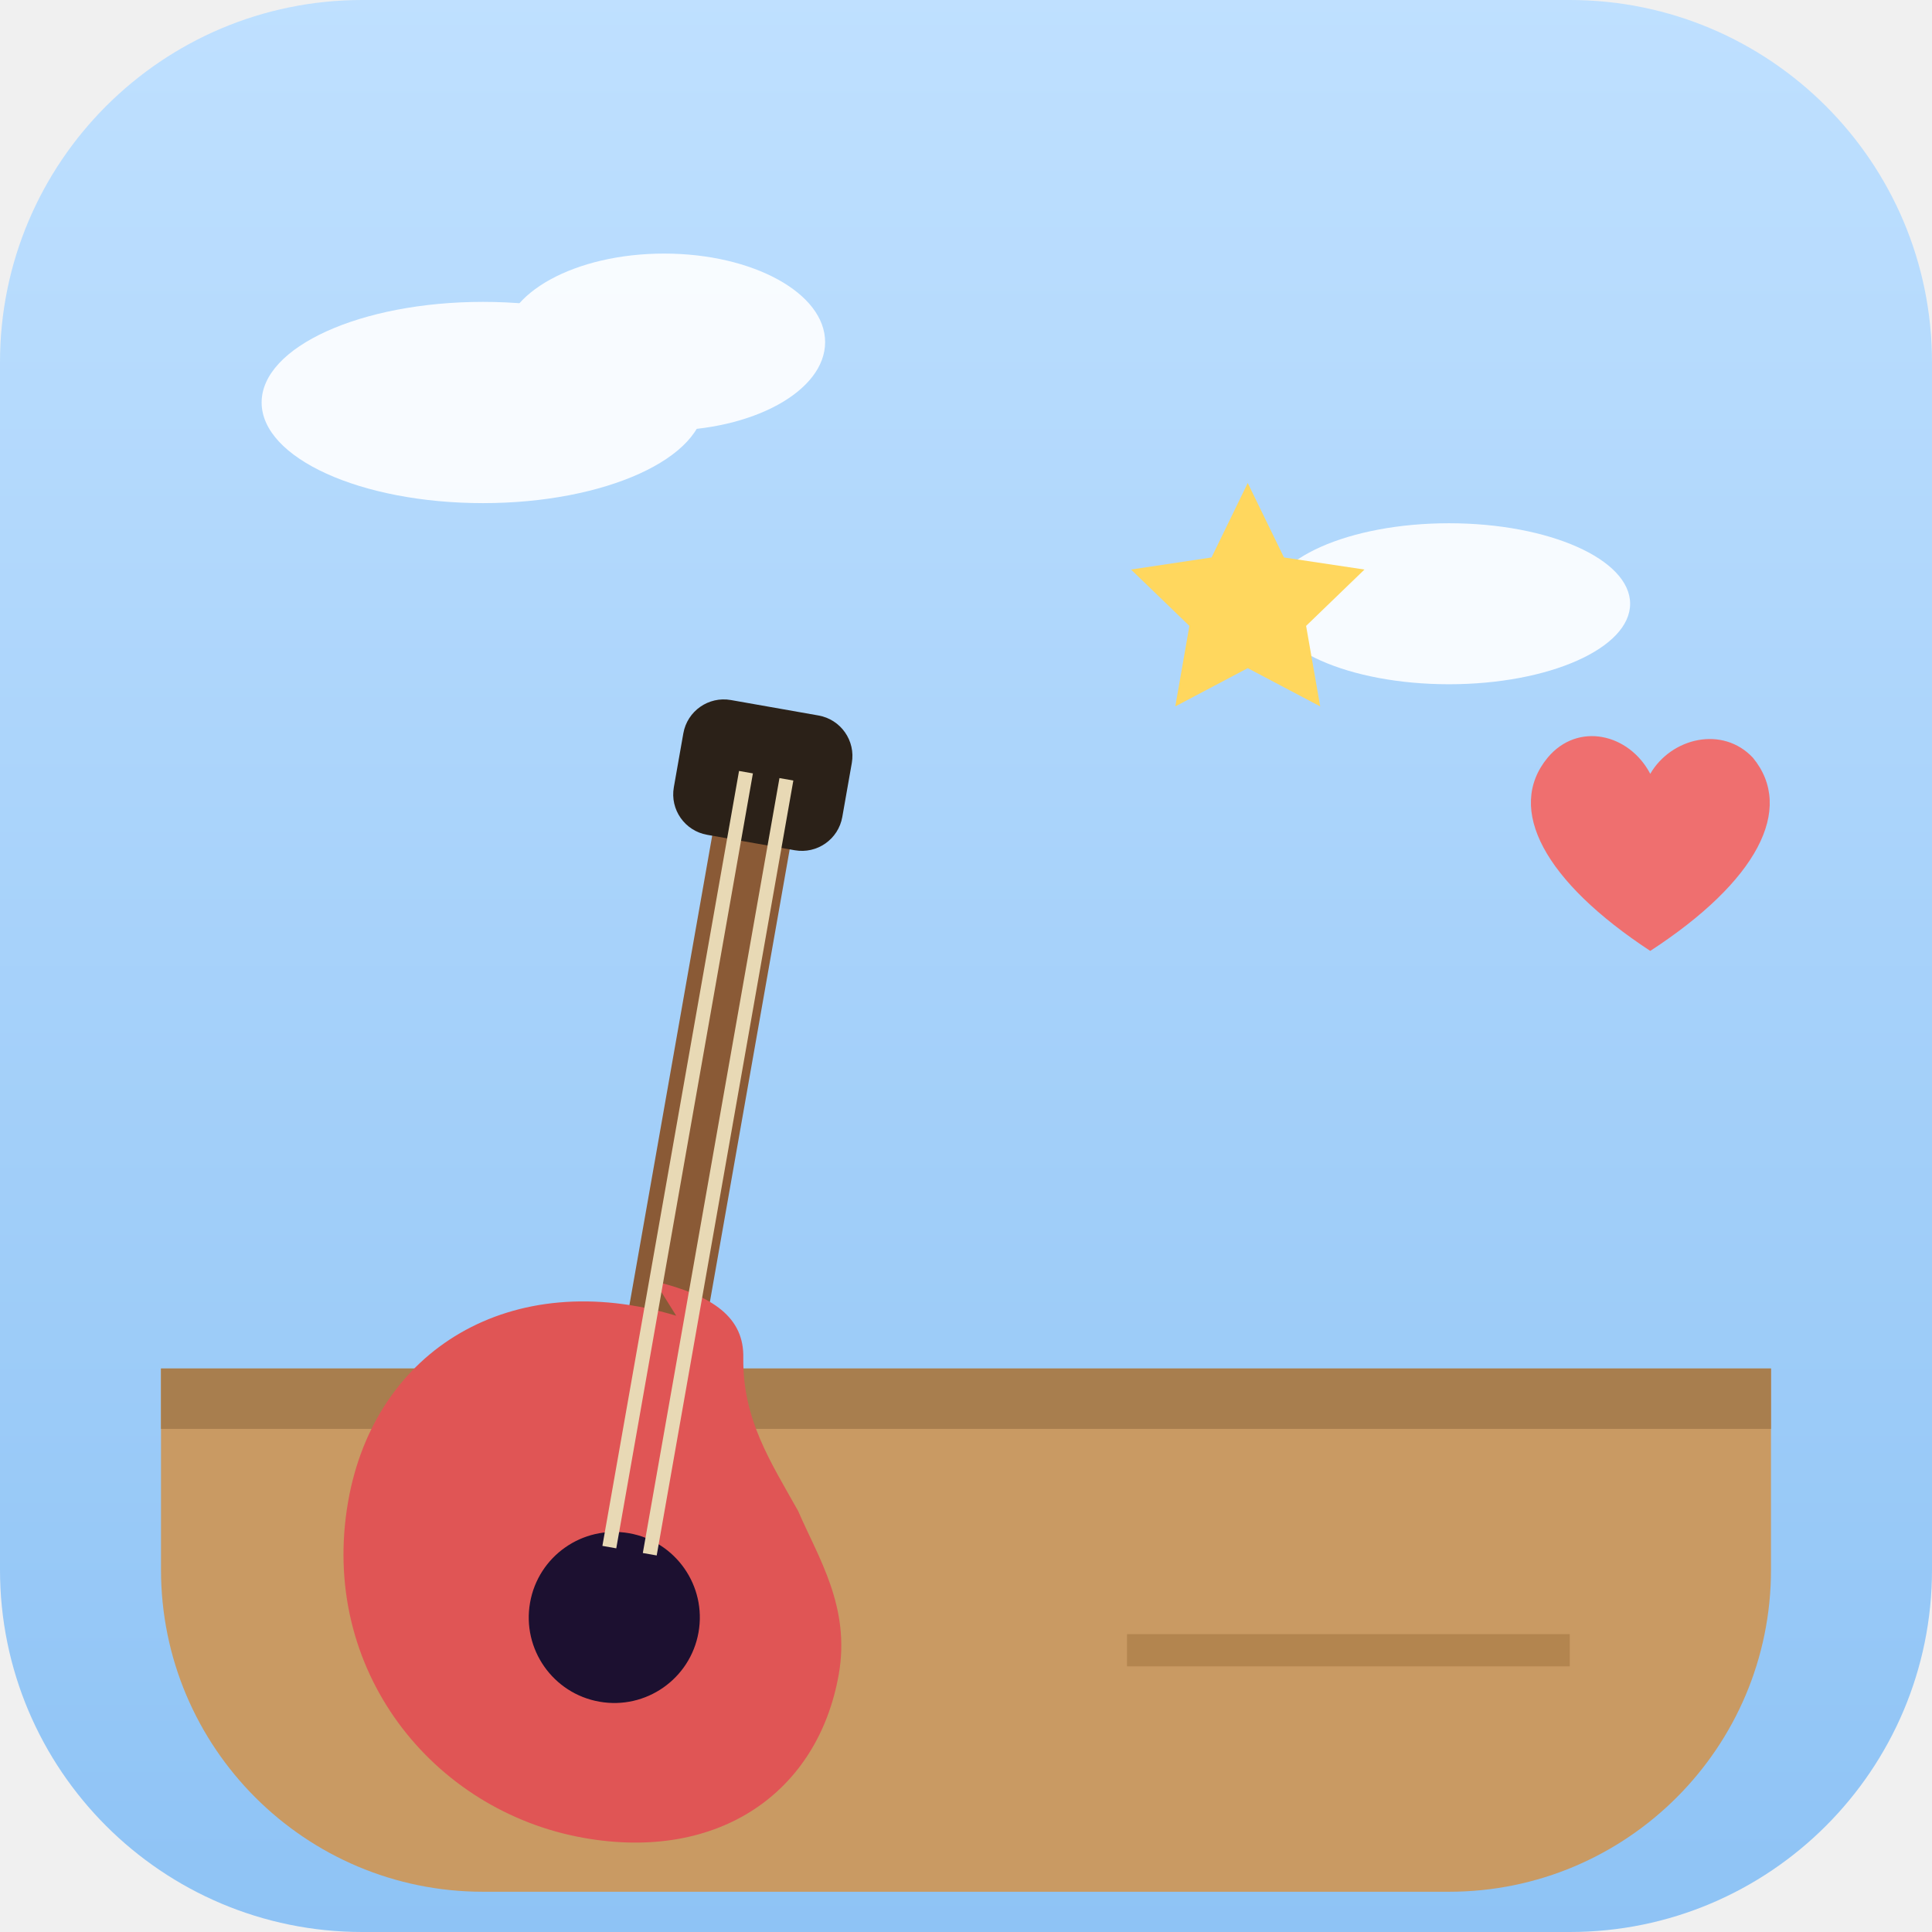
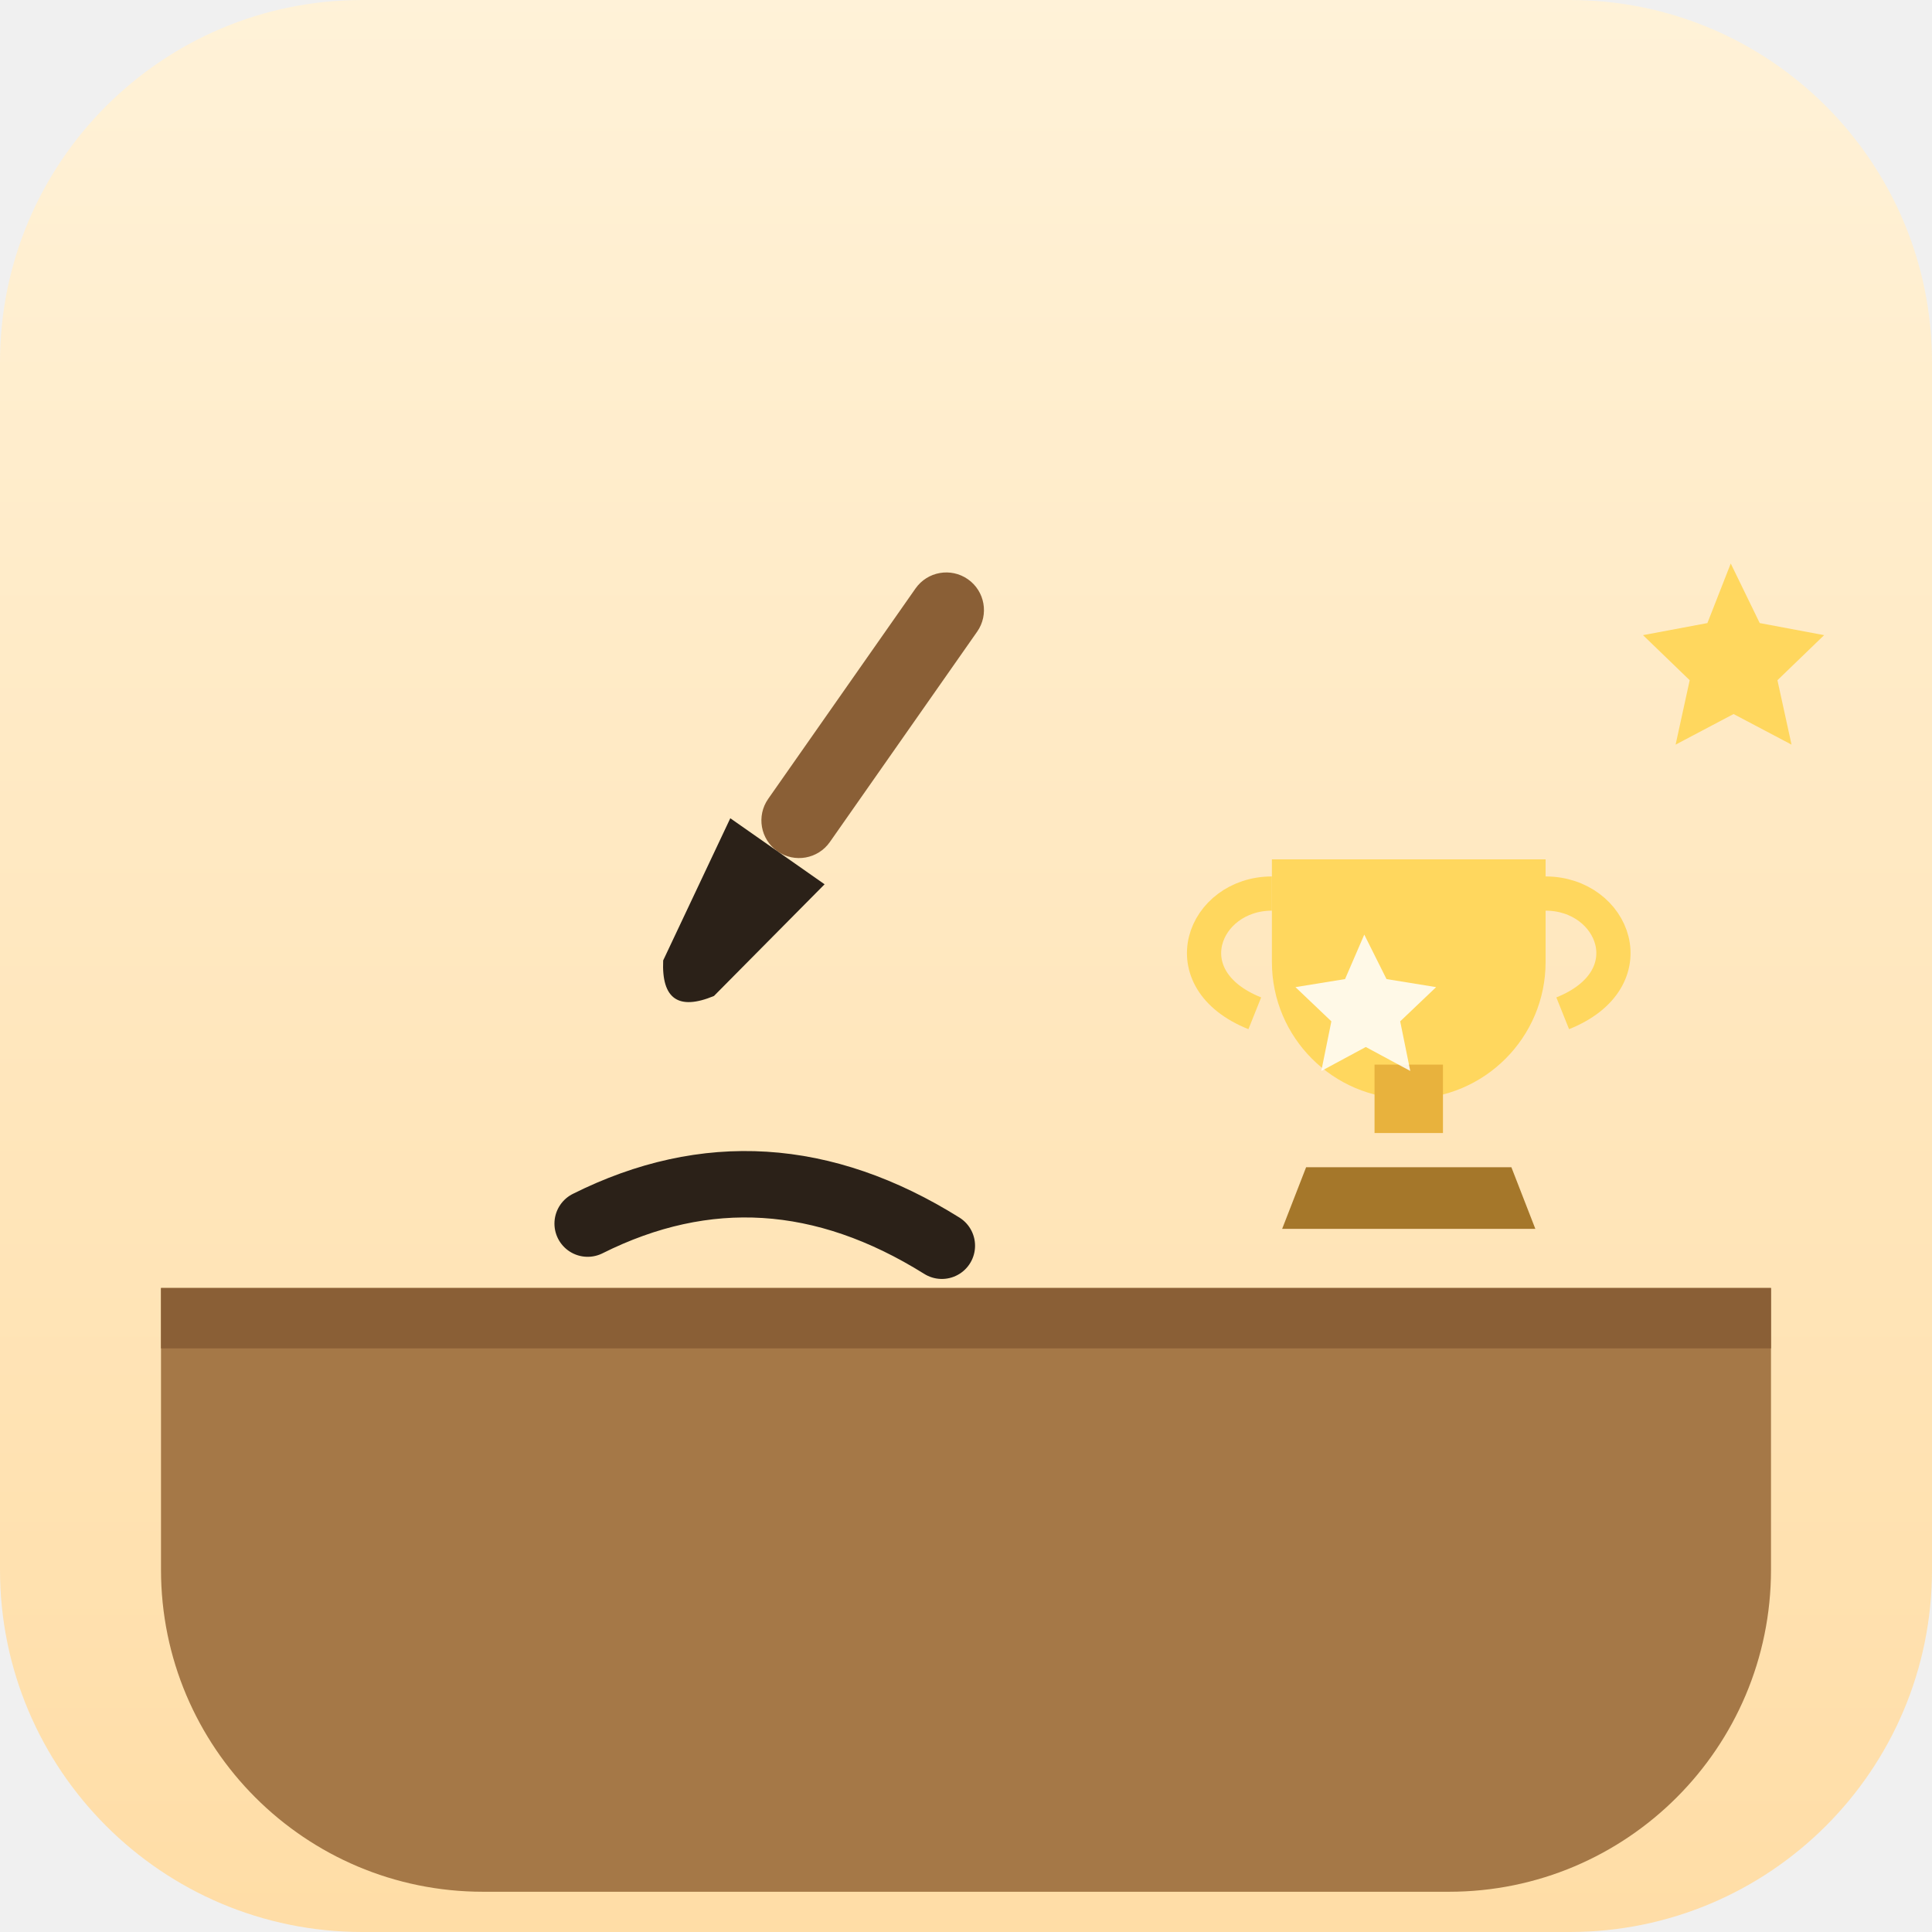
<svg xmlns="http://www.w3.org/2000/svg" width="96" height="96" viewBox="0 0 96 96">
  <defs>
    <linearGradient id="bg219" x1="0" y1="0" x2="0" y2="1">
-       <stop offset="0" stop-color="#bfe0ff" />
-       <stop offset="1" stop-color="#8ec3f5" />
+       <stop offset="0" stop-color="#fff2d8" />
+       <stop offset="1" stop-color="#ffdda6" />
    </linearGradient>
  </defs>
  <rect width="96" height="96" rx="18" fill="url(#bg219)" />
-   <g fill="#fff" opacity=".9">
-     <ellipse cx="24" cy="20" rx="11" ry="5" />
-     <ellipse cx="33" cy="17" rx="8" ry="4.4" />
-     <ellipse cx="72" cy="30" rx="9" ry="4" />
+   <path d="M8 64h80v14a16 16 0 0 1-16 16h-48a16 16 0 0 1-16-16z" fill="#a57847" />
+   <path d="M8 64h80v3h-80z" fill="#8a5f36" />
+   <g>
+     <g transform="rotate(35 38 43.2)">
+       <rect x="36.13" y="25.6" width="3.74" height="16.5" rx="1.87" fill="#8a5f36" />
+       <path d="M35.14 42.1h5.72l-1.32 7.7q-1.54 2.42 -3.08 0z" fill="#2b2118" />
+     </g>
+     <path d="M29.2 60.8q8.8 -4.4 17.6 1.1" stroke="#2b2118" stroke-width="3.3" fill="none" stroke-linecap="round" />
  </g>
-   <path d="M8 68h80v10a16 16 0 0 1-16 16h-48a16 16 0 0 1-16-16z" fill="#c99a63" />
-   <path d="M8 68h80v3h-80z" fill="#a87e4e" />
-   <path d="M20 78h20M56 82h22" stroke="#b3854f" stroke-width="1.6" />
-   <g transform="rotate(10 32 72)">
-     <rect x="30.045" y="38" width="3.91" height="34" rx="1.955" fill="#8a5a36" />
-     <rect x="27.75" y="34.6" width="8.5" height="6.8" rx="2.04" fill="#2b2118" />
-     <path d="M32.425 65.2c-8.5-1-14.45 4.25-14.45 11.9 0 8.5 6.8 14.45 14.45 14.45 6.8 0 11.05-4.25 11.05-10.2 0-3.4-2-5.525-3.4-7.65-1.8-2.2-3.5-4-4-7-.3-2-2-2.8-5-3z" fill="#e05555" />
-     <circle cx="32" cy="80.5" r="4.25" fill="#1c1030" />
-     <path d="M31.15 38v39.1M33.19 38v39.1" stroke="#e8d9b5" stroke-width=".7" />
+   <g>
+     <path d="M63.2 42.7h13.6v5.1a6.8 6.8 0 0 1-13.6 0z" fill="#ffd75e" />
+     <path d="M63.2 44.4c-3.4 0-5.1 4.25-0.85 5.95M76.8 44.4c3.4 0 5.1 4.25 0.85 5.95" stroke="#ffd75e" stroke-width="1.7" fill="none" />
+     <rect x="68.3" y="52.9" width="3.4" height="3.4" fill="#e8b23d" />
+     <path d="M64.9 58h10.2l1.19 3.06h-12.58z" fill="#a5772a" />
+     <path d="M67.79 46.44l1.105 2.21 2.465 .4-1.785 1.7 .5 2.465-2.21-1.19-2.21 1.19 .5-2.465-1.785-1.7 2.465-.4z" fill="#fff" opacity=".85" />
  </g>
-   <path d="M62 24l1.8 3.7 4 .6-2.9 2.8 .7 4-3.6-1.9-3.6 1.9 .7-4-2.9-2.8 4-.6z" fill="#ffd75e" />
-   <path d="M82 47.25c-5.25-3.45-7.2-7.05-5.1-9.6c1.5-1.8 4.05-1.2 5.1 .8 1.05-1.8 3.6-2.4 5.1-.8 2.1 2.55 .2 6.15-5.1 9.6z" fill="#ef6f6f" />
+   <path d="M86 28l1.44 2.96 3.2 .6-2.32 2.24 .7 3.2-2.88-1.52-2.88 1.52 .7-3.2-2.32-2.24 3.2-.6z" fill="#ffd75e" />
</svg>
